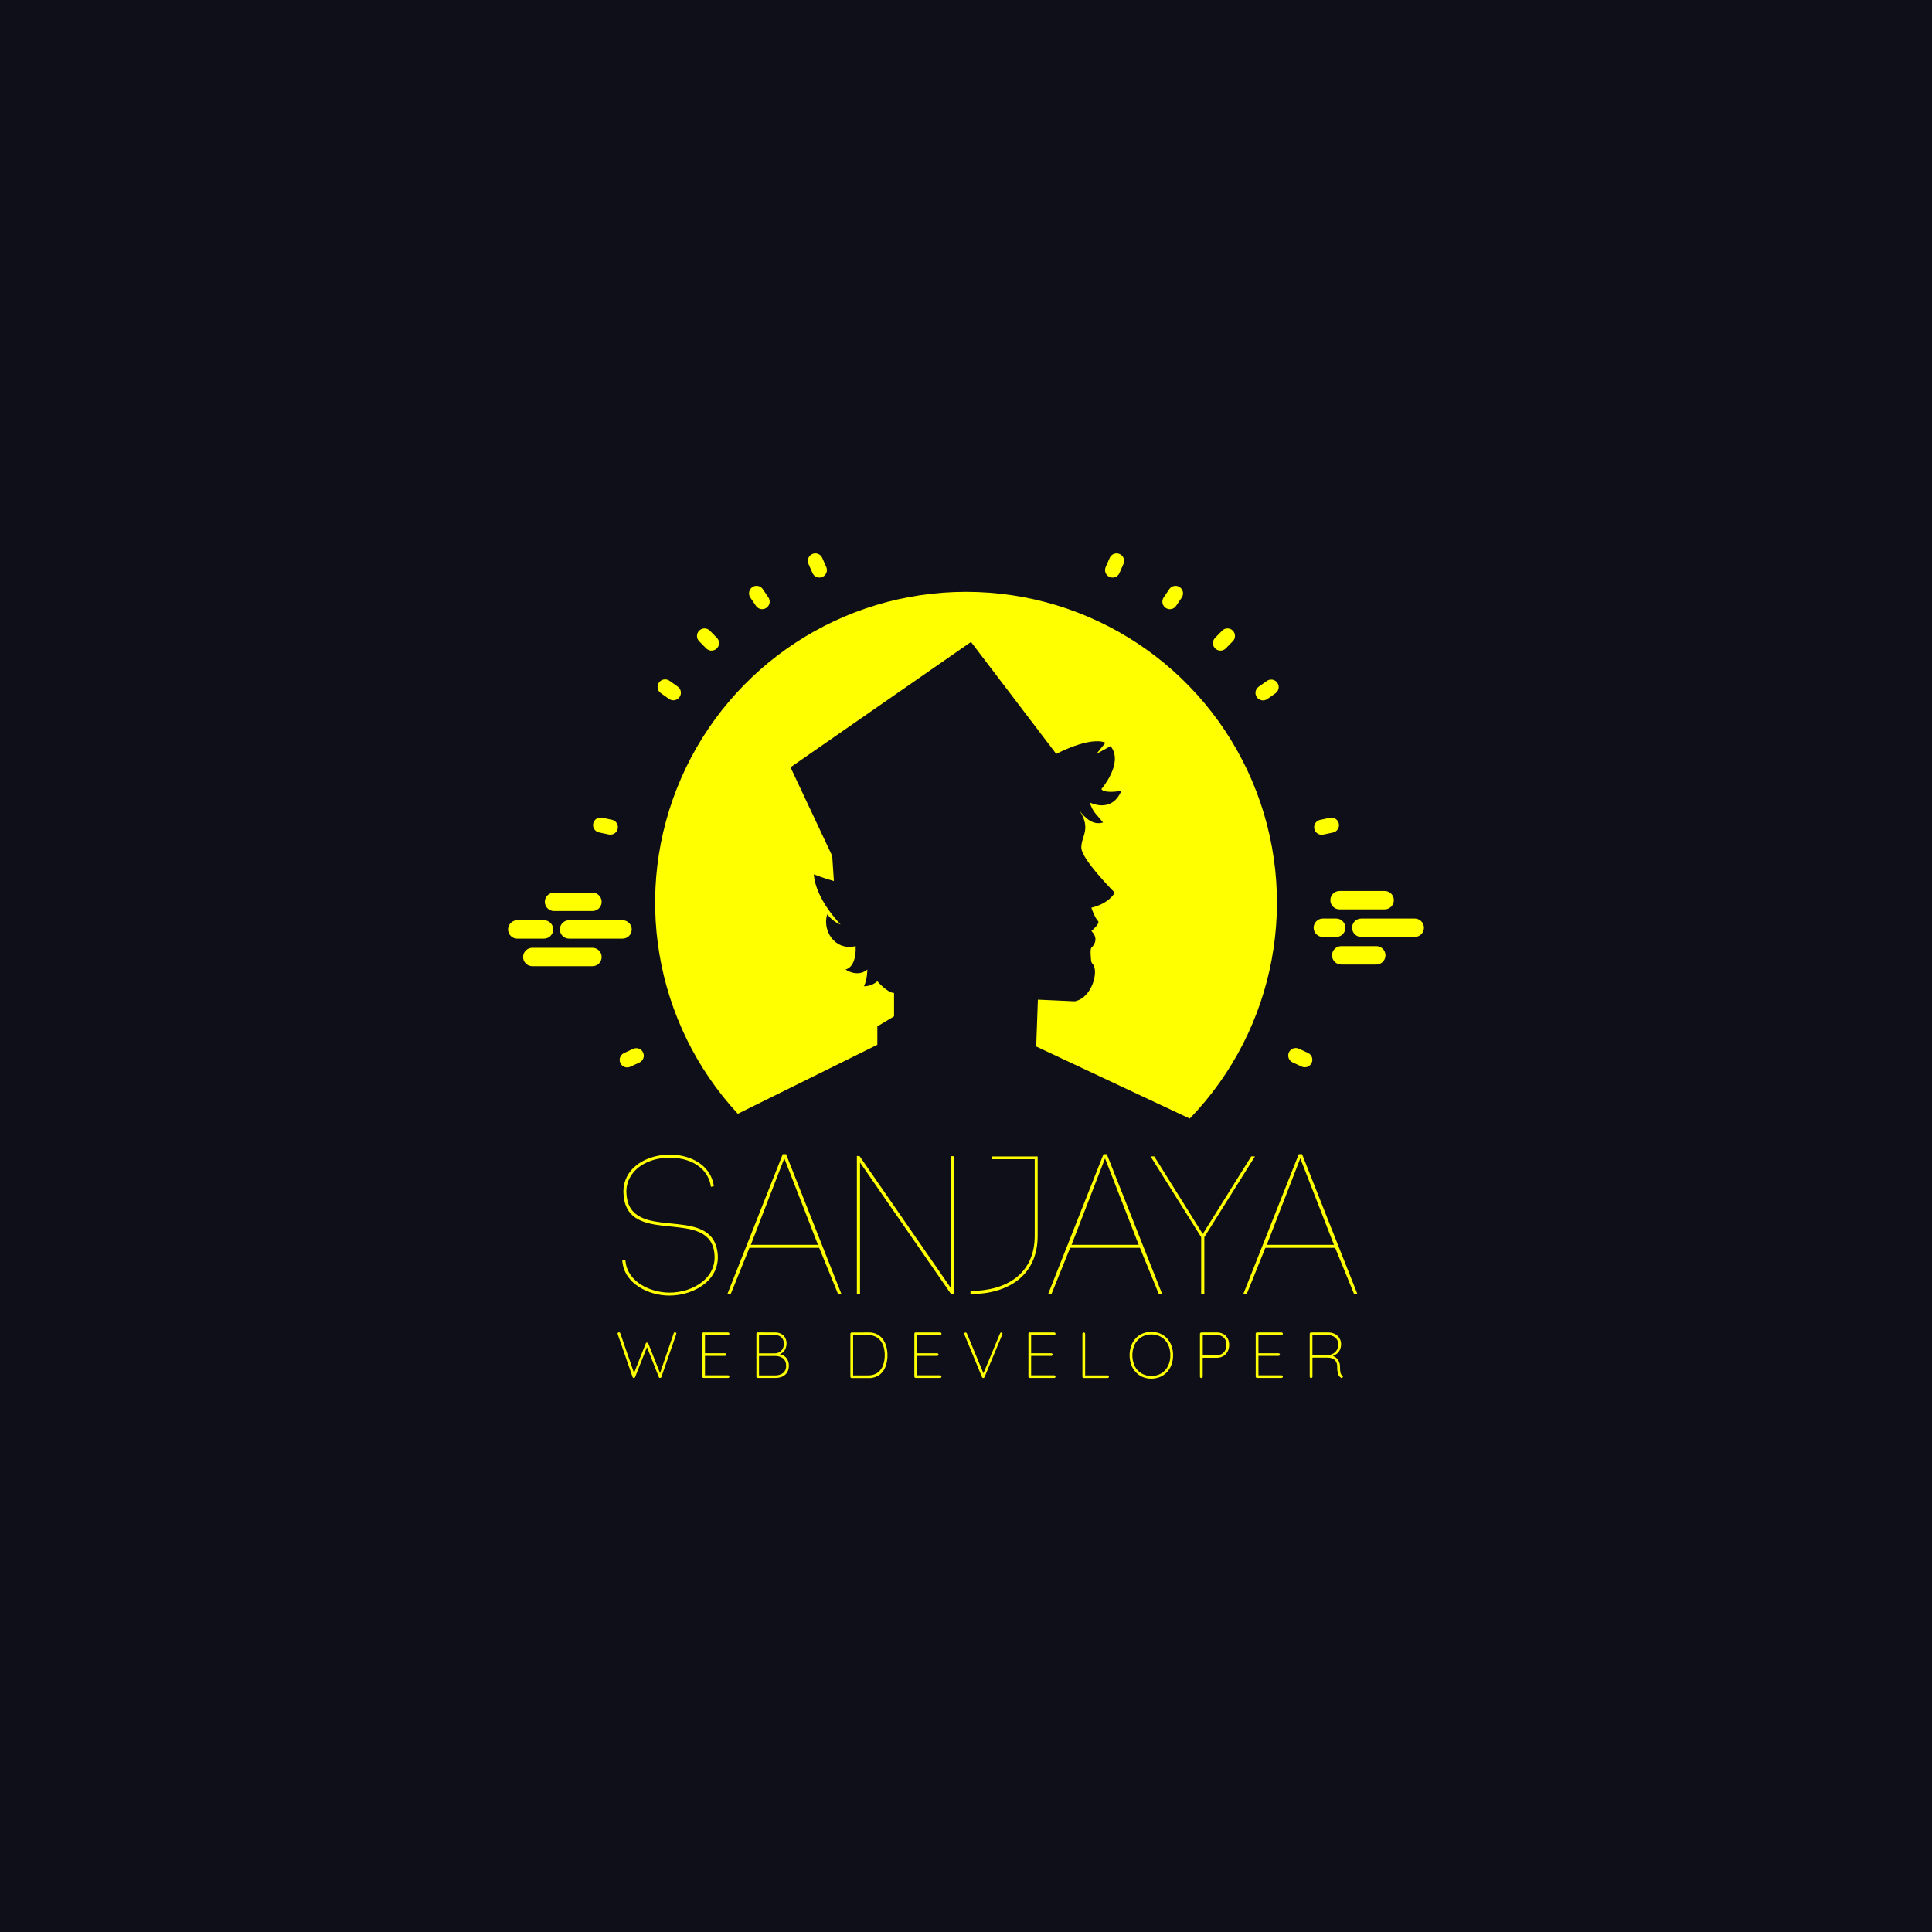
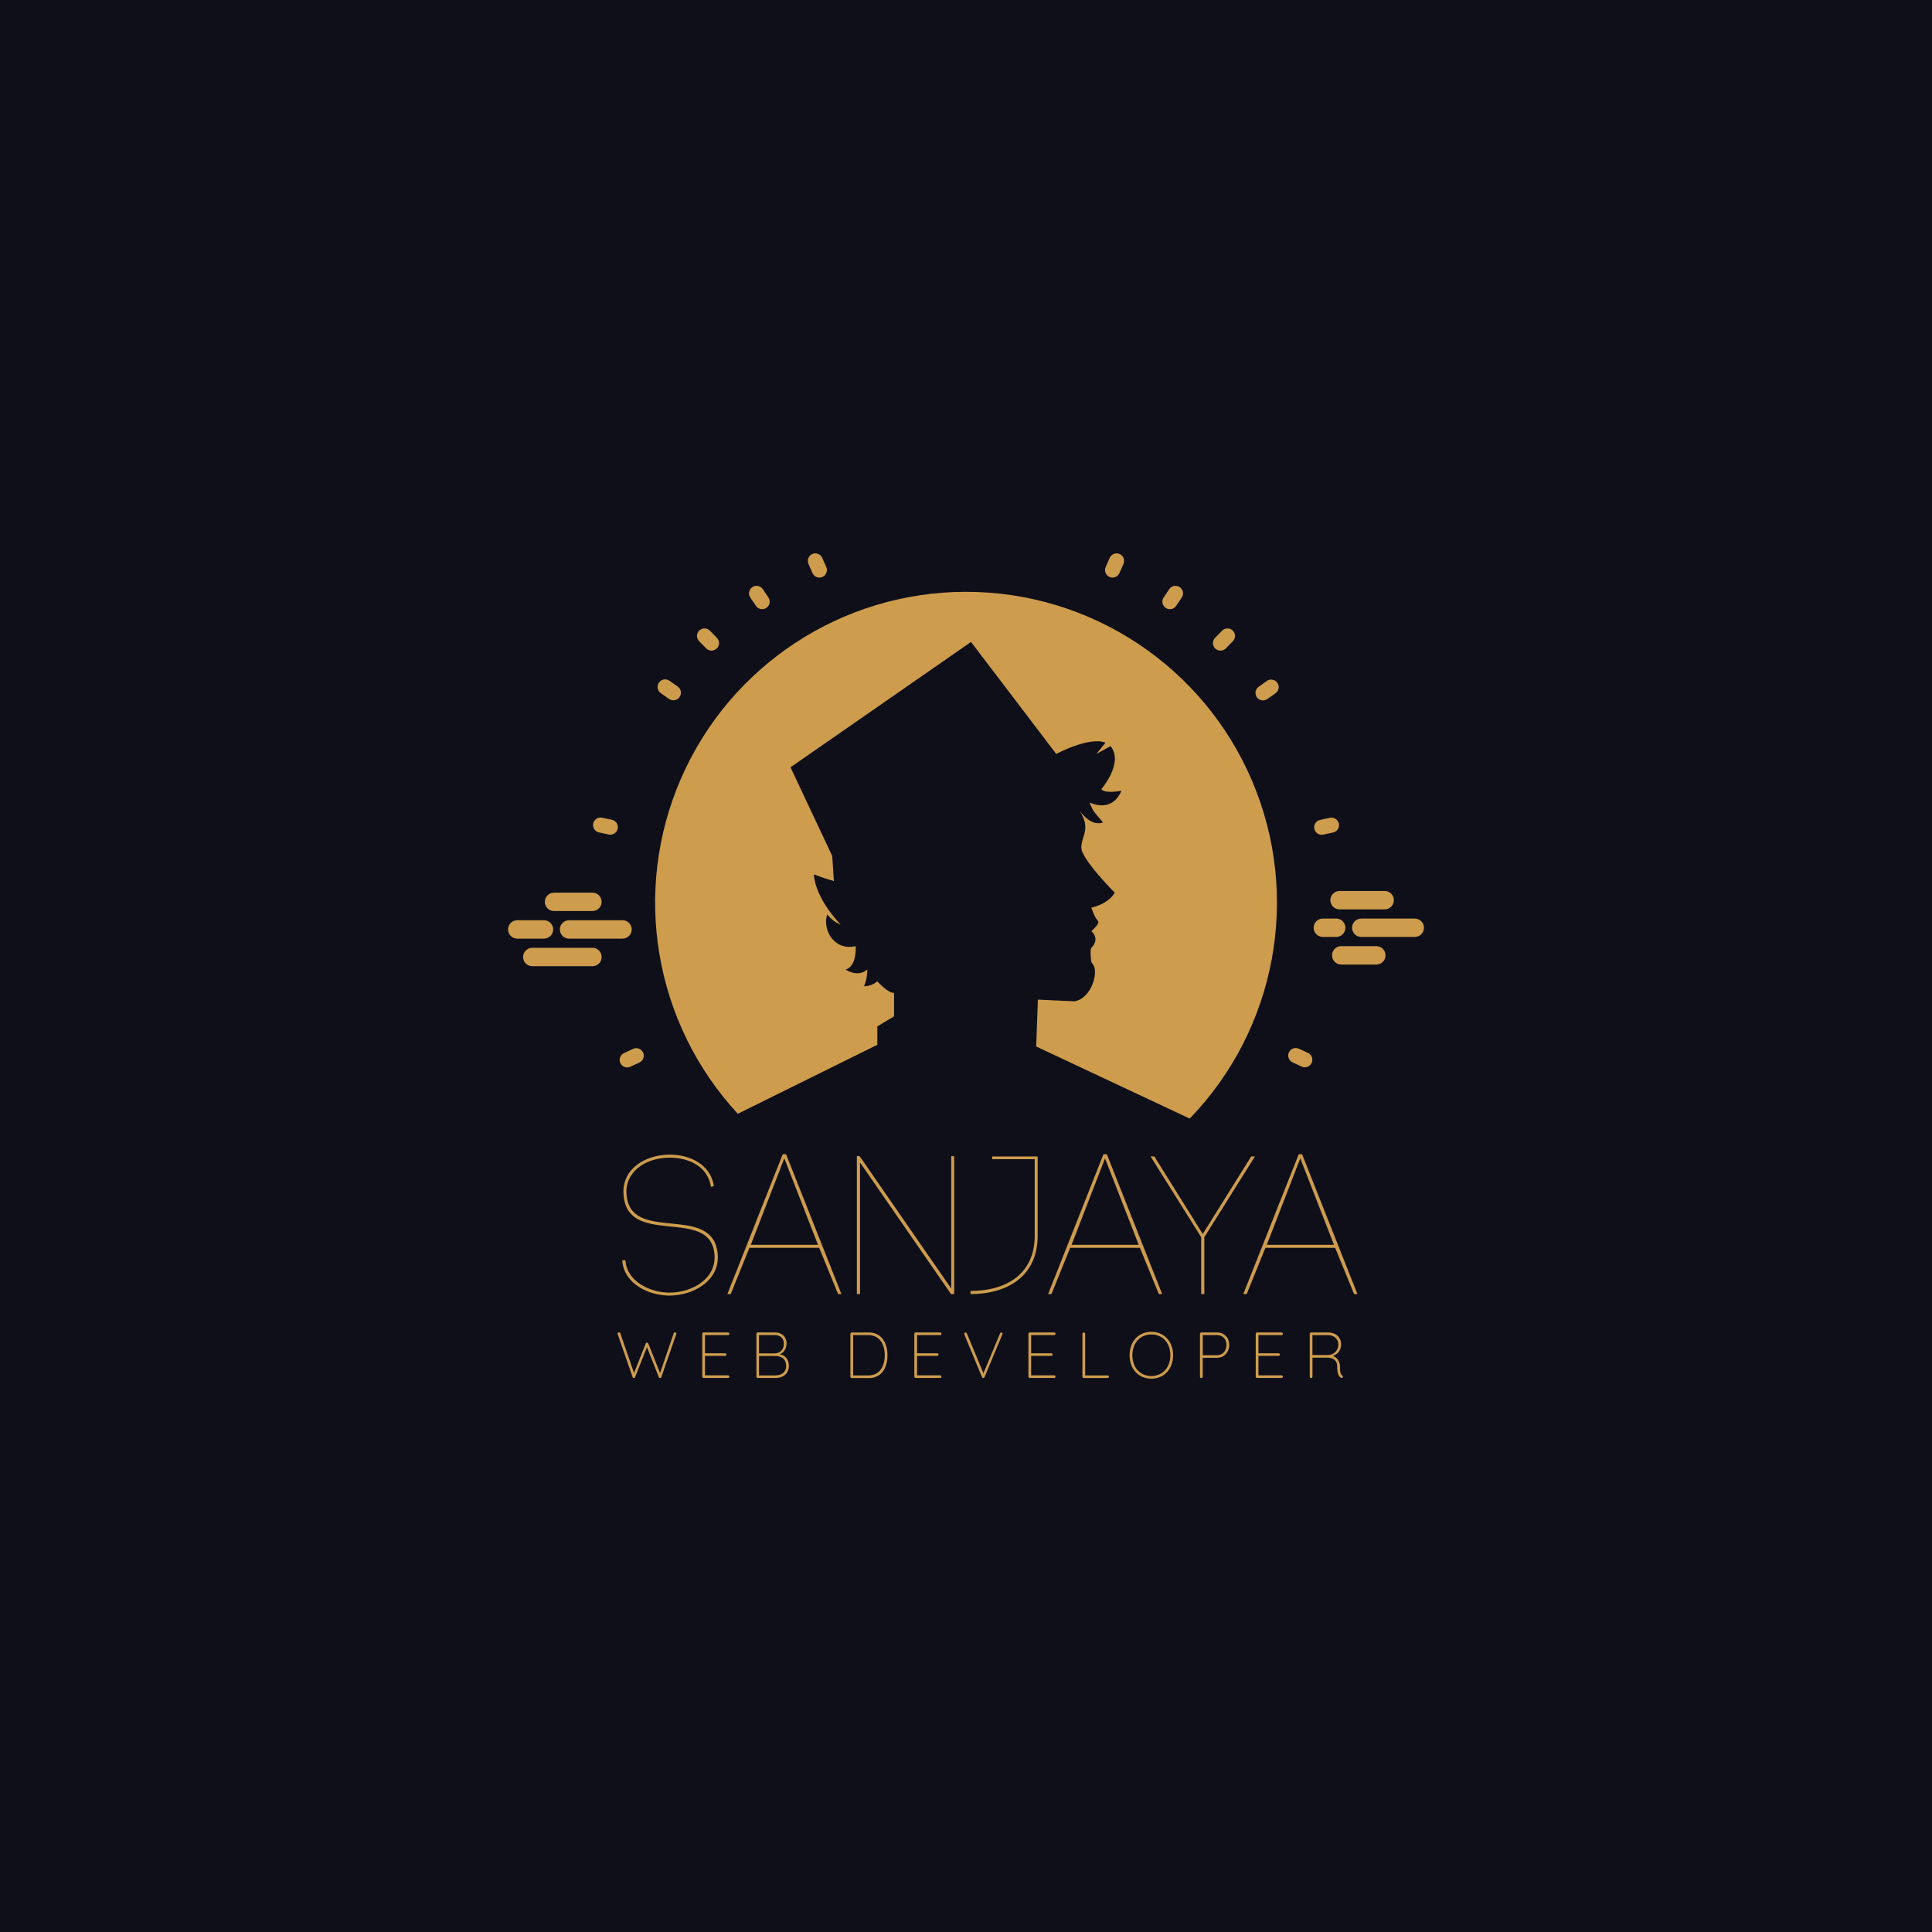
<svg xmlns="http://www.w3.org/2000/svg" id="Layer_1" data-name="Layer 1" viewBox="0 0 1080 1080">
  <defs>
-     <style>.cls-1{fill:#0f0f19;}.cls-2{fill:#ffff00;}</style>
+     <style>.cls-1{fill:#0f0f19;}.cls-2{fill:#cd9c4d;}</style>
  </defs>
  <rect class="cls-1" width="1080" height="1080" />
  <rect class="cls-2" x="743.68" y="498.07" width="35.5" height="10.28" rx="5.14" ry="5.14" />
  <rect class="cls-2" x="744.61" y="528.9" width="29.9" height="10.28" rx="5.14" ry="5.14" />
  <rect class="cls-2" x="755.82" y="513.48" width="40.18" height="10.28" rx="5.14" ry="5.14" />
  <rect class="cls-2" x="734.34" y="513.48" width="17.75" height="10.28" rx="5.14" ry="5.14" />
  <rect class="cls-2" x="304.55" y="499" width="31.77" height="10.28" rx="5.14" ry="5.14" />
  <rect class="cls-2" x="292.41" y="529.83" width="43.91" height="10.28" rx="5.14" ry="5.14" />
  <rect class="cls-2" x="312.96" y="514.42" width="40.18" height="10.28" rx="5.14" ry="5.14" />
  <rect class="cls-2" x="284" y="514.42" width="25.23" height="10.28" rx="5.14" ry="5.14" />
  <rect class="cls-2" x="452.72" y="309.08" width="8.41" height="14.01" rx="4.2" ry="4.2" transform="translate(-88.67 211.1) rotate(-23.78)" />
  <rect class="cls-2" x="420.28" y="327.02" width="8.41" height="14.01" rx="4.2" ry="4.2" transform="translate(-114.29 295.48) rotate(-34.11)" />
  <rect class="cls-2" x="391.58" y="350.49" width="8.41" height="14.01" rx="4.2" ry="4.2" transform="translate(-137.11 379.27) rotate(-44.43)" />
  <rect class="cls-2" x="367.54" y="378.71" width="8.41" height="14.01" rx="4.2" ry="4.2" transform="matrix(0.58, -0.82, 0.82, 0.58, -157.79, 466.74)" />
  <rect class="cls-2" x="334.27" y="454.82" width="8.41" height="14.01" rx="4.2" ry="4.2" transform="translate(-183.57 697.04) rotate(-78.02)" />
  <rect class="cls-2" x="348.91" y="584.28" width="8.41" height="14.01" rx="4.2" ry="4.2" transform="translate(-34.71 1160.42) rotate(-114.88)" />
  <rect class="cls-2" x="618.87" y="309.08" width="8.41" height="14.01" rx="4.2" ry="4.2" transform="translate(1065.78 856.6) rotate(-156.22)" />
  <rect class="cls-2" x="651.32" y="327.02" width="8.41" height="14.01" rx="4.2" ry="4.2" transform="translate(1010.98 978.18) rotate(-145.89)" />
  <rect class="cls-2" x="680.02" y="350.49" width="8.41" height="14.01" rx="4.2" ry="4.2" transform="translate(922.56 1091.77) rotate(-135.57)" />
  <rect class="cls-2" x="704.05" y="378.71" width="8.41" height="14.01" rx="4.2" ry="4.2" transform="translate(801.95 1186.73) rotate(-125.24)" />
  <rect class="cls-2" x="737.32" y="454.82" width="8.41" height="14.01" rx="4.2" ry="4.2" transform="translate(443.72 1283.09) rotate(-101.98)" />
  <rect class="cls-2" x="722.69" y="584.28" width="8.41" height="14.01" rx="4.2" ry="4.2" transform="translate(-115.36 1001.9) rotate(-65.12)" />
  <path class="cls-2" d="M397.25,662.51a17.25,17.25,0,0,0-4.19-8.37c-4.74-5.07-12.33-7.16-19.27-7-7.27.11-15.53,2.75-20.15,8.81a16.24,16.24,0,0,0-3.41,11.78c2,27,45.26,5.84,50.55,30.51,3.52,16.3-12,26-26.65,26-11.23,0-24.89-6.39-26.21-18.83l-.11-.77,1.76-.22.11.77c1.21,11.56,14.1,17.4,24.56,17.4,13.44,0,28-8.7,24.78-24-5-22.91-48.46-2-50.44-30.73a18.11,18.11,0,0,1,3.63-12.89c11.23-14.54,43-12.67,46.7,7.27l.11.88-1.65.33Z" />
  <path class="cls-2" d="M457.93,697.53h-39l-10.46,25.88h-1.87l30.95-78.19h1.87l30.95,78.19H468.5Zm-38.22-1.65h37.55l-18.83-48.35Z" />
  <path class="cls-2" d="M479,723.41v-77.2l1.54.11,51.21,74v-74h1.65v77.09h-1.76l-50.88-73.57v73.57Z" />
  <path class="cls-2" d="M580.06,690.81c0,22.36-16.63,32.6-37.55,32.6v-1.76c20,0,35.9-9.47,35.9-30.84V648H554.62v-1.54h25.44Z" />
  <path class="cls-2" d="M637.22,697.53h-39l-10.46,25.88H585.9l30.95-78.19h1.87l30.95,78.19h-1.87ZM599,695.88h37.55l-18.83-48.35Z" />
  <path class="cls-2" d="M645.26,646.43l27.09,43.39,27.09-43.39h2.09l-28.3,45.15v31.83h-1.76V691.59l-28.3-45.15Z" />
  <path class="cls-2" d="M746.36,697.53h-39l-10.46,25.88H695L726,645.22h1.87l30.95,78.19h-1.87Zm-38.22-1.65H745.7l-18.83-48.35Z" />
  <path class="cls-2" d="M377.32,744.78a.88.88,0,0,1,.55.16.62.62,0,0,1,.22.53,1.17,1.17,0,0,1-.07.36l-8.33,24a.64.64,0,0,1-.27.34.71.71,0,0,1-.38.13,1.08,1.08,0,0,1-.46-.09.5.5,0,0,1-.27-.34l-6.8-17.17h.29L355,769.88a.63.63,0,0,1-.31.34,1.08,1.08,0,0,1-.45.09.62.62,0,0,1-.36-.13.66.66,0,0,1-.25-.34l-8.33-24a1.13,1.13,0,0,1-.07-.33.61.61,0,0,1,.27-.55,1,1,0,0,1,.53-.18.77.77,0,0,1,.42.13.64.64,0,0,1,.27.35l7.82,22.59-.25,0L361,751a.67.67,0,0,1,.25-.35.75.75,0,0,1,.44-.13.78.78,0,0,1,.42.13.64.64,0,0,1,.27.35l6.77,17-.33,0,7.82-22.77a.66.66,0,0,1,.25-.35A.81.81,0,0,1,377.32,744.78Z" />
  <path class="cls-2" d="M393.29,744.86H407a.75.75,0,0,1,.73.73.68.68,0,0,1-.22.53.73.73,0,0,1-.51.2H393.73l.36-.62V757l-.44-.51h11.71a.75.75,0,0,1,.73.73.68.68,0,0,1-.22.53.73.73,0,0,1-.51.2H393.73l.36-.4V769l-.15-.18H407a.75.75,0,0,1,.73.73.68.68,0,0,1-.22.53.73.73,0,0,1-.51.2H393.29a.75.75,0,0,1-.73-.73v-24a.75.75,0,0,1,.73-.73Z" />
  <path class="cls-2" d="M433.27,744.86a6.45,6.45,0,0,1,4.66,1.67,6,6,0,0,1,1.75,4.51,7.28,7.28,0,0,1-.6,2.89,5.76,5.76,0,0,1-1.76,2.31,5.28,5.28,0,0,1-2.87,1.06l-.25-.44a8.23,8.23,0,0,1,2.66.42,5.83,5.83,0,0,1,3.58,3.31,7.15,7.15,0,0,1,.53,2.86,7.34,7.34,0,0,1-.58,3,5.94,5.94,0,0,1-1.6,2.15,6.74,6.74,0,0,1-2.36,1.27,9.62,9.62,0,0,1-2.87.42h-10a.75.75,0,0,1-.73-.73v-24a.75.75,0,0,1,.73-.73Zm-.18,1.46h-9.2l.4-.69v11.53l-.36-.62h9.17a5.16,5.16,0,0,0,3.6-1.42,5.41,5.41,0,0,0,1.46-4.11,4.57,4.57,0,0,0-1.31-3.4A5.12,5.12,0,0,0,433.09,746.31Zm.25,11.71h-9.2l.15-.22v11.35l-.18-.29h9.24a7.07,7.07,0,0,0,4.33-1.29,4.79,4.79,0,0,0,1.75-4.13,5.48,5.48,0,0,0-.8-3.09,4.69,4.69,0,0,0-2.18-1.76A8.12,8.12,0,0,0,433.34,758Z" />
  <path class="cls-2" d="M485.55,744.86a10.16,10.16,0,0,1,4.73,1,9.2,9.2,0,0,1,3.29,2.84,12.57,12.57,0,0,1,1.91,4.09,18.2,18.2,0,0,1,.62,4.77A17.7,17.7,0,0,1,495,764a10.13,10.13,0,0,1-3.44,4.62,9.81,9.81,0,0,1-6,1.73h-9.46a.74.74,0,0,1-.73-.73v-24a.74.74,0,0,1,.73-.73Zm-.36,24a8.91,8.91,0,0,0,5.4-1.51,8.73,8.73,0,0,0,3-4.07,16.07,16.07,0,0,0,1-5.69,16.9,16.9,0,0,0-.53-4.26,10.85,10.85,0,0,0-1.66-3.62,7.94,7.94,0,0,0-2.91-2.49,9.35,9.35,0,0,0-4.29-.91h-8.51l.22-.29v23.17l-.22-.33Z" />
  <path class="cls-2" d="M511.85,744.86h13.72a.75.75,0,0,1,.73.73.68.68,0,0,1-.22.53.73.73,0,0,1-.51.2H512.28l.36-.62V757l-.44-.51h11.71a.74.74,0,0,1,.73.73.68.68,0,0,1-.22.53.73.73,0,0,1-.51.2H512.28l.36-.4V769l-.15-.18h13.06a.75.75,0,0,1,.73.73.68.68,0,0,1-.22.53.73.73,0,0,1-.51.2H511.85a.75.75,0,0,1-.73-.73v-24a.75.75,0,0,1,.73-.73Z" />
  <path class="cls-2" d="M559.68,744.86a.74.74,0,0,1,.55.18.64.64,0,0,1,.18.47,1.17,1.17,0,0,1-.07.36l-10,24a.9.9,0,0,1-.29.34.67.67,0,0,1-.4.13.76.76,0,0,1-.42-.13.64.64,0,0,1-.27-.34L539.09,746a1.59,1.59,0,0,1-.07-.18.82.82,0,0,1,0-.25.64.64,0,0,1,.22-.49.69.69,0,0,1,.47-.2.84.84,0,0,1,.8.58l9.46,22.77-.44,0,9.5-22.85A.77.77,0,0,1,559.68,744.86Z" />
  <path class="cls-2" d="M575.62,744.86h13.71a.74.74,0,0,1,.73.73.69.69,0,0,1-.22.53.73.73,0,0,1-.51.2H576.05l.36-.62V757l-.44-.51h11.71a.75.75,0,0,1,.73.73.68.68,0,0,1-.22.53.73.73,0,0,1-.51.2H576.05l.36-.4V769l-.15-.18h13.06a.74.74,0,0,1,.73.73.69.69,0,0,1-.22.53.73.73,0,0,1-.51.2H575.62a.75.75,0,0,1-.73-.73v-24a.75.75,0,0,1,.73-.73Z" />
  <path class="cls-2" d="M619.16,768.86a.74.74,0,0,1,.73.73.69.69,0,0,1-.22.53.73.73,0,0,1-.51.2H605.81a.68.68,0,0,1-.53-.22.73.73,0,0,1-.2-.51v-24a.7.7,0,0,1,.22-.51.79.79,0,0,1,1.09,0,.7.7,0,0,1,.22.51v23.94l-.66-.66Z" />
  <path class="cls-2" d="M655.76,757.59a15.19,15.19,0,0,1-.89,5.31,12.2,12.2,0,0,1-2.53,4.15,11.29,11.29,0,0,1-3.86,2.69,13,13,0,0,1-9.75,0,11.31,11.31,0,0,1-3.86-2.69,12.17,12.17,0,0,1-2.53-4.15,16.25,16.25,0,0,1,0-10.62,12.17,12.17,0,0,1,2.53-4.15,11.31,11.31,0,0,1,3.86-2.69,13,13,0,0,1,9.75,0,11.29,11.29,0,0,1,3.86,2.69,12.2,12.2,0,0,1,2.53,4.15A15.19,15.19,0,0,1,655.76,757.59Zm-1.53,0a13,13,0,0,0-1.36-6.11,10.16,10.16,0,0,0-3.75-4.07,11.13,11.13,0,0,0-11,0,10.11,10.11,0,0,0-3.77,4.07,14.38,14.38,0,0,0,0,12.22,10.11,10.11,0,0,0,3.77,4.07,11.13,11.13,0,0,0,11,0,10.16,10.16,0,0,0,3.75-4.07A13,13,0,0,0,654.23,757.59Z" />
  <path class="cls-2" d="M680.24,744.86a7.24,7.24,0,0,1,3.62.87,6.12,6.12,0,0,1,2.4,2.44,7.47,7.47,0,0,1,.85,3.64,7.82,7.82,0,0,1-.85,3.67,6.5,6.5,0,0,1-2.4,2.58,6.8,6.8,0,0,1-3.62.95h-8.07l.15-.25v10.84a.68.68,0,0,1-.24.51.76.76,0,0,1-.53.22.72.72,0,0,1-.76-.73v-24a.75.75,0,0,1,.73-.73Zm0,12.7a5.25,5.25,0,0,0,2.86-.75,5,5,0,0,0,1.84-2.05,6.51,6.51,0,0,0,.66-2.95,6,6,0,0,0-.66-2.89,4.8,4.8,0,0,0-1.84-1.91,5.58,5.58,0,0,0-2.86-.69h-8l.11-.18v11.53l-.15-.11Z" />
  <path class="cls-2" d="M702.68,744.86H716.4a.74.74,0,0,1,.73.73.69.69,0,0,1-.22.53.73.73,0,0,1-.51.2H703.12l.36-.62V757l-.44-.51h11.71a.75.75,0,0,1,.73.73.68.68,0,0,1-.22.53.73.73,0,0,1-.51.2H703.12l.36-.4V769l-.15-.18H716.4a.74.74,0,0,1,.73.73.69.69,0,0,1-.22.53.73.73,0,0,1-.51.2H702.68a.75.75,0,0,1-.73-.73v-24a.75.75,0,0,1,.73-.73Z" />
  <path class="cls-2" d="M732.91,770.32a.72.72,0,0,1-.76-.73v-24a.75.75,0,0,1,.73-.73h9.6a8,8,0,0,1,3.76.85,6.29,6.29,0,0,1,3.44,5.73,7.34,7.34,0,0,1-.6,3,6.07,6.07,0,0,1-1.67,2.24A6.72,6.72,0,0,1,745,758l-1.67-.29a5.51,5.51,0,0,1,2.76.75,5.81,5.81,0,0,1,2.15,2.18,6.88,6.88,0,0,1,.84,3.51,16.69,16.69,0,0,0,.16,2.71,4,4,0,0,0,.44,1.36,2.35,2.35,0,0,0,.64.69.94.94,0,0,1,.33.36.71.71,0,0,1,0,.51.72.72,0,0,1-.24.35.82.82,0,0,1-.35.16.62.62,0,0,1-.4-.07,3.8,3.8,0,0,1-1-.87,4.7,4.7,0,0,1-.82-1.78,13.78,13.78,0,0,1-.33-3.42,6,6,0,0,0-.53-2.73,4.1,4.1,0,0,0-1.35-1.56,4.79,4.79,0,0,0-1.75-.73,8.85,8.85,0,0,0-1.69-.18h-8.84l.33-.44v11.1a.7.7,0,0,1-.22.51A.74.74,0,0,1,732.91,770.32Zm.4-12.84h9.35a6.52,6.52,0,0,0,2.69-.87,5.71,5.71,0,0,0,2-2,5.91,5.91,0,0,0,.78-3.09,4.83,4.83,0,0,0-1.58-3.69,6,6,0,0,0-4.27-1.47h-8.8l.18-.25v11.82Z" />
  <path class="cls-2" d="M540,330.83A173.77,173.77,0,0,0,412.44,622.61l78-38.58V573.75l9.34-5.61V555.06c-3.74,0-9.34-6.54-9.34-6.54a11.28,11.28,0,0,1-7.47,2.8c1.87-3.74,1.87-9.34,1.87-9.34-5.61,4.67-12.15,0-12.15,0,6.54-1.87,5.61-13.08,5.61-13.08-12.15,2.8-18.69-9.34-15.88-17.75,3.74,4.67,7.47,5.61,7.47,5.61s-14-14-14.95-28a117.28,117.28,0,0,0,11.21,3.74l-.93-14L441.9,428.93,542.8,358.86l47.65,62.6s18.45-9.93,27.52-6.3l-5.09,6.3,7.9-4.36a6.88,6.88,0,0,1,.51.63c6.54,9.34-5.61,23.36-5.61,23.36.93,1.87,6.54,1.87,11.21.93-5.61,13.08-17.75,6.54-17.75,6.54,1.87,5.61,3.74,6.54,7.47,11.21-5.61,1.87-10.28-2.8-13.08-6.54,6.54,10.28.93,14,.93,20.55S623.15,499,623.15,499c-3.74,6.54-13.08,8.41-13.08,8.41s1.87,5.61,3.74,7.47c1.32,1.32-3.74,5.61-3.74,5.61s5.16,4.18,0,9.34c-.71.71-.34,5.19-.12,7.3a3,3,0,0,0,.83,1.69c3.63,3.94-.35,19.14-10.05,20.91l-20.55-.93L579.24,585l85.83,40.29A173.77,173.77,0,0,0,540,330.83Z" />
</svg>
